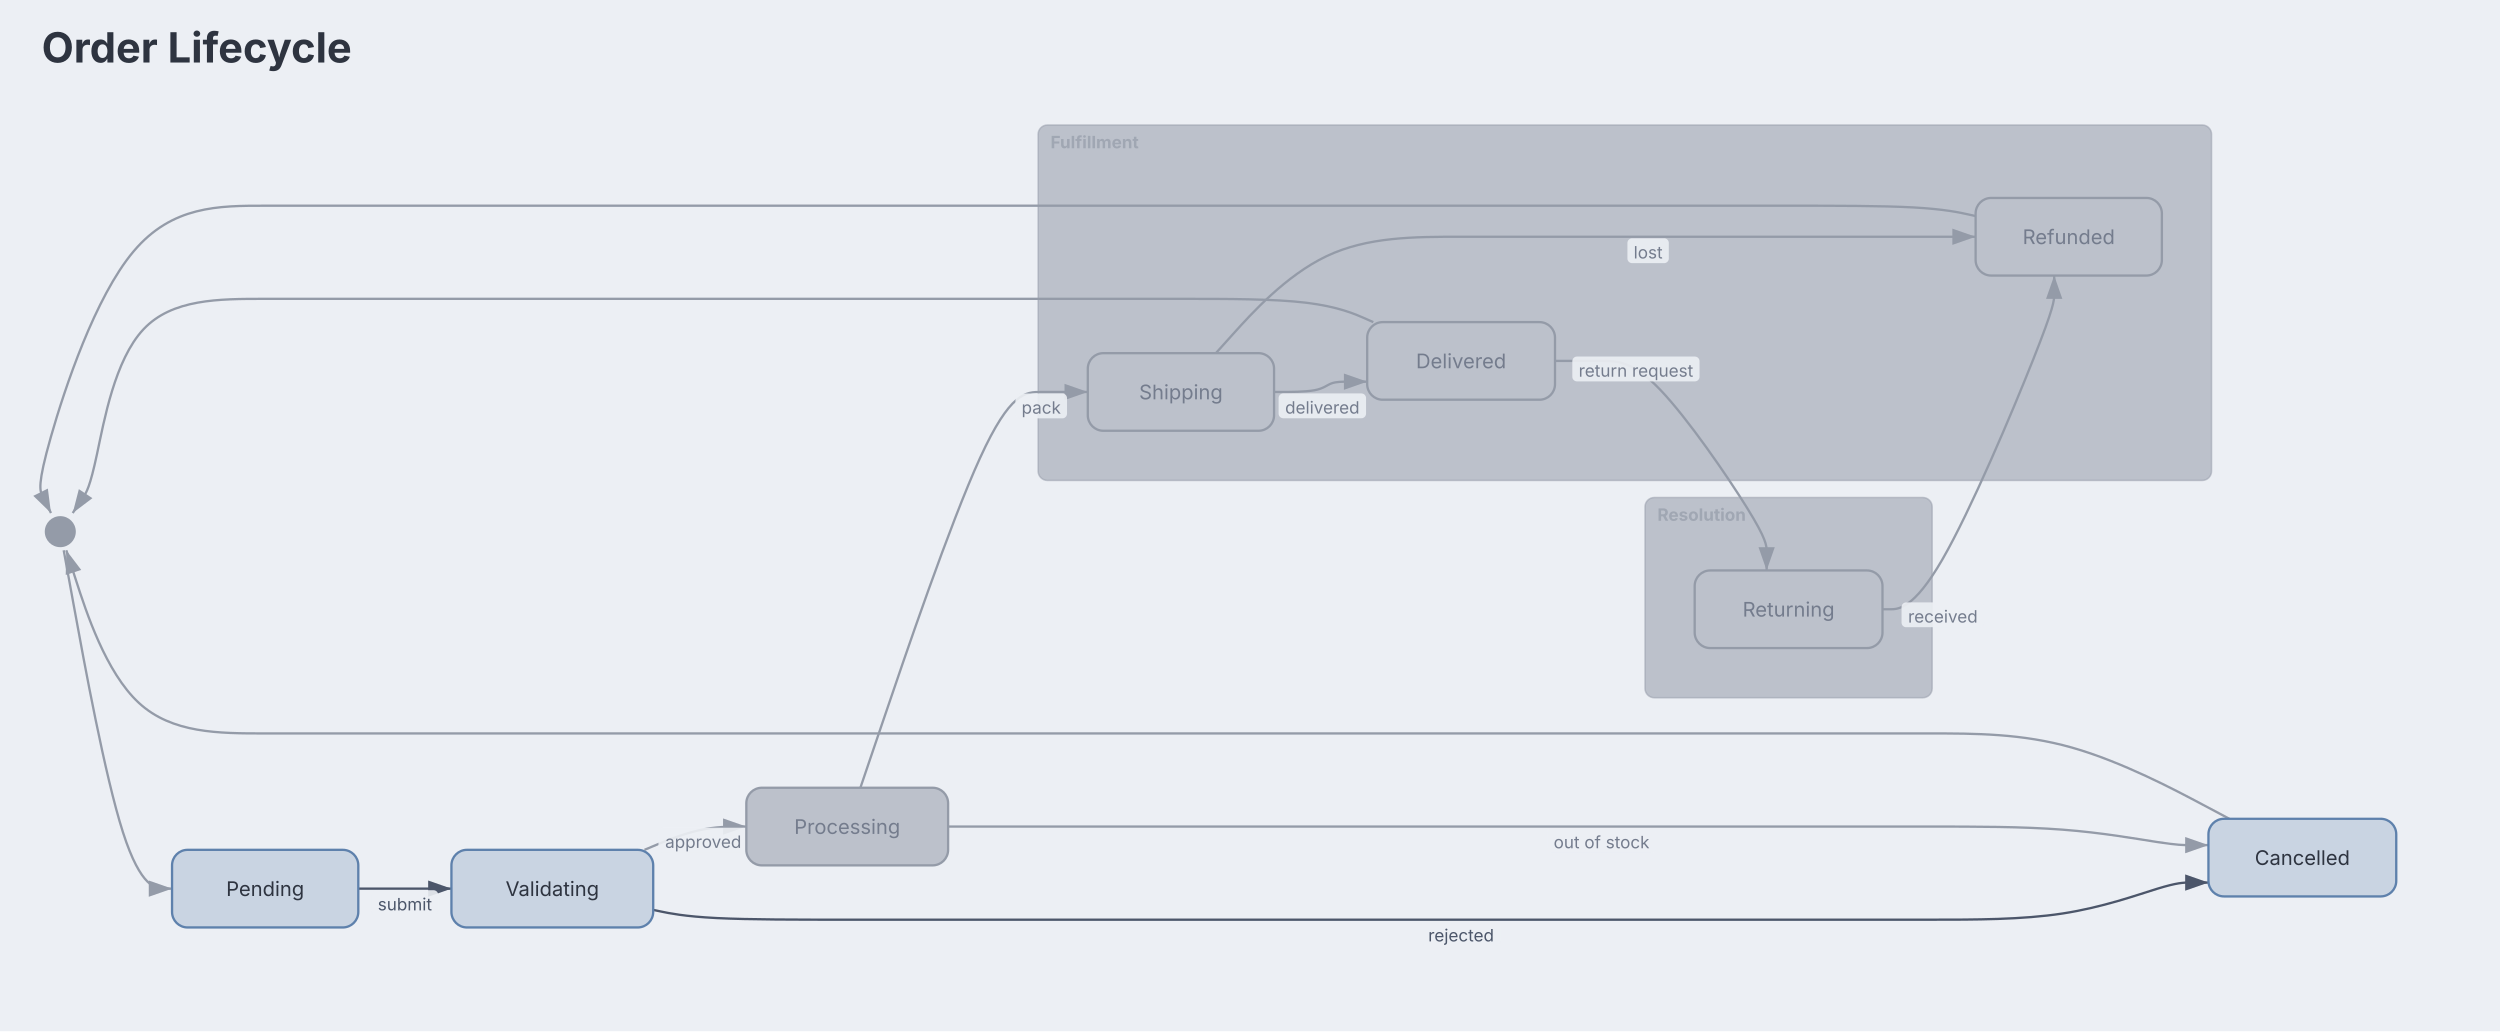
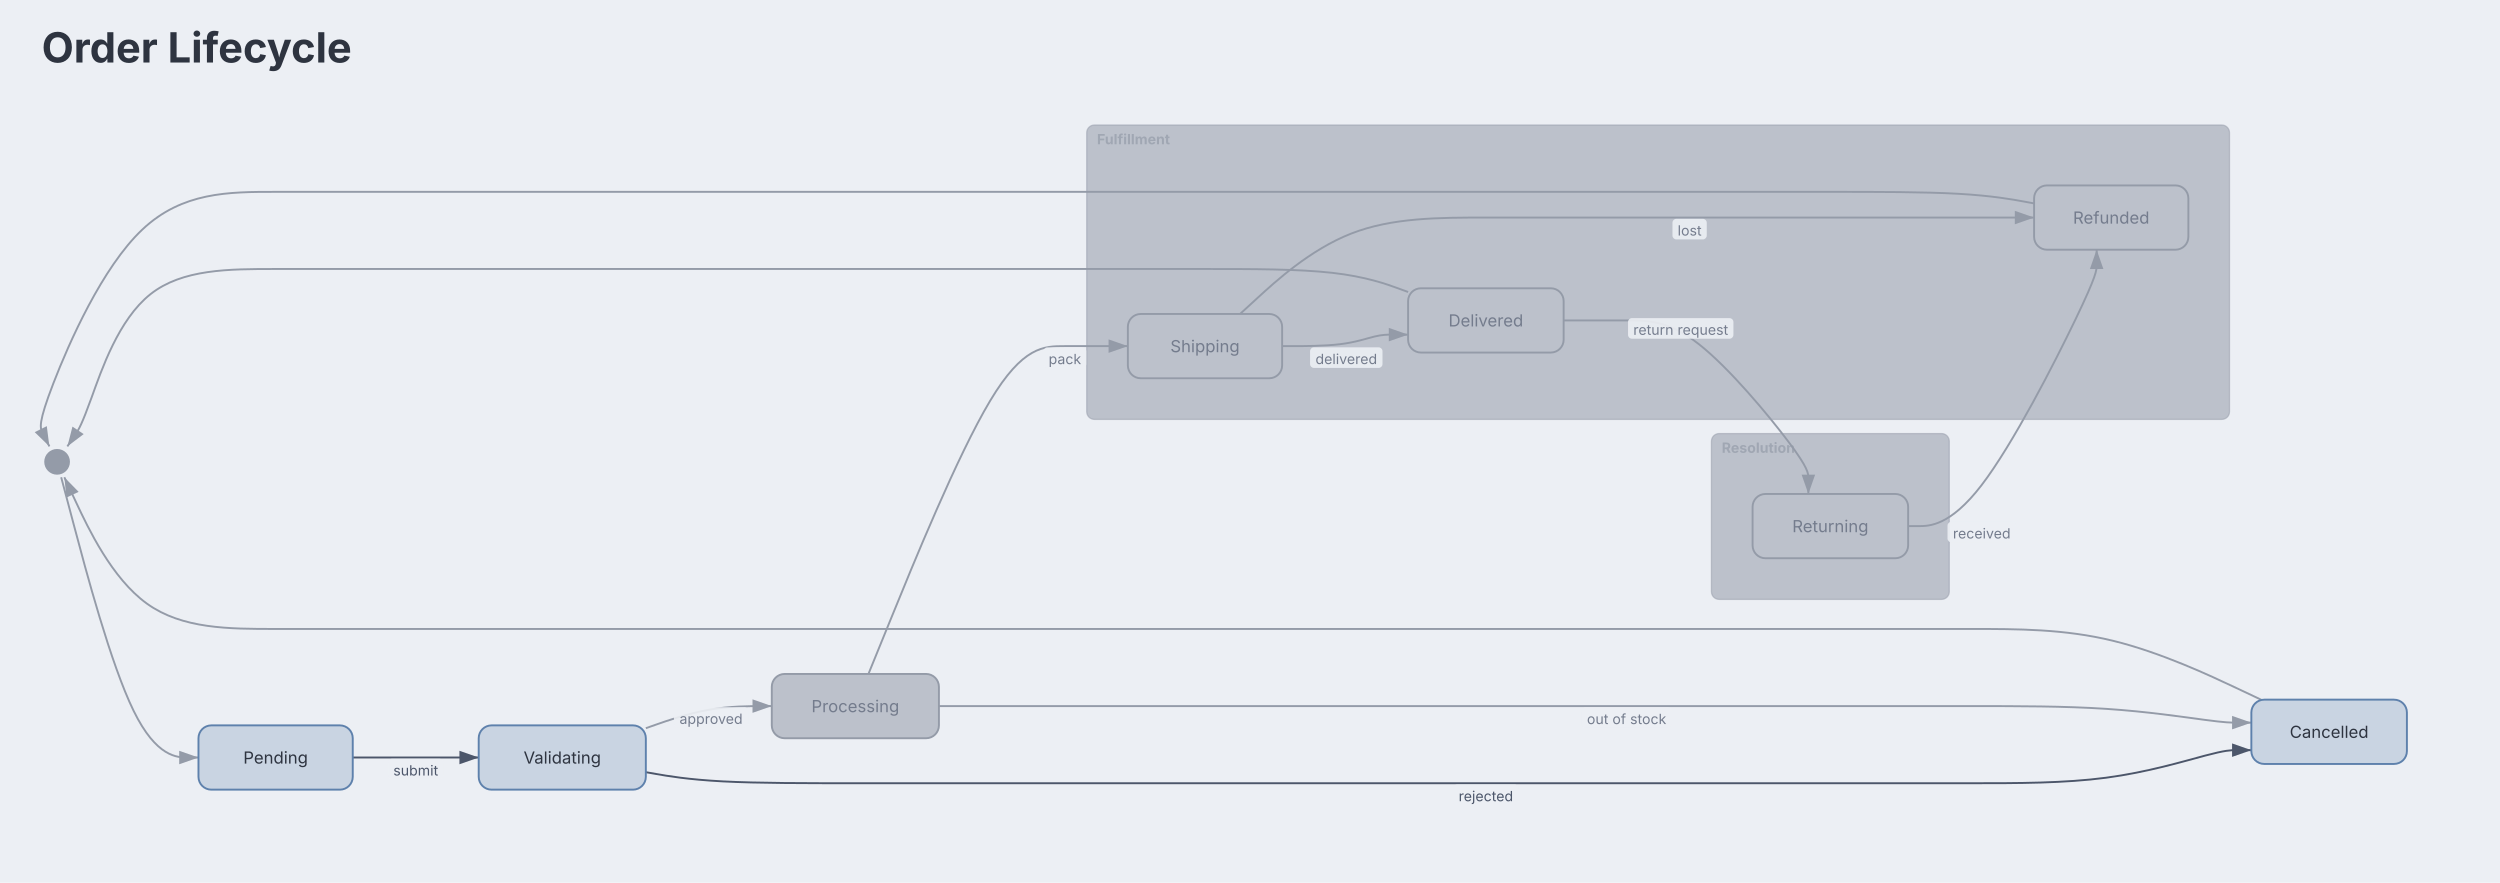
- <svg xmlns="http://www.w3.org/2000/svg" aria-describedby="dgmo-desc-f90bc583" role="img" aria-label="Order Lifecycle — State diagram" data-dgmo-cue="light" width="1200" height="494.978" viewBox="0 0 1200 494.978" preserveAspectRatio="xMidYMin meet" style="font-family: Inter, system-ui, Avenir, Helvetica, Arial, sans-serif; background: rgb(236, 239, 244);">
+ <svg xmlns="http://www.w3.org/2000/svg" aria-describedby="dgmo-desc-f90bc583" role="img" aria-label="Order Lifecycle — State diagram" data-dgmo-cue="light" width="1200" height="423.72" viewBox="0 0 1200 423.72" preserveAspectRatio="xMidYMin meet" style="font-family: Inter, system-ui, Avenir, Helvetica, Arial, sans-serif; background: rgb(236, 239, 244);">
  <style>.st-node:hover{filter:saturate(1.4) brightness(1.06)}.st-node{transition:filter .12s ease, opacity .12s ease}@media (hover:hover){svg:has(.st-node[data-node-id="pseudostate:[*]"]:hover) .st-edge-group:not([data-source="pseudostate:[*]"]):not([data-target="pseudostate:[*]"]){opacity:0.4}svg:has(.st-node[data-node-id="state:pending"]:hover) .st-edge-group:not([data-source="state:pending"]):not([data-target="state:pending"]){opacity:0.4}svg:has(.st-node[data-node-id="state:validating"]:hover) .st-edge-group:not([data-source="state:validating"]):not([data-target="state:validating"]){opacity:0.4}svg:has(.st-node[data-node-id="state:processing"]:hover) .st-edge-group:not([data-source="state:processing"]):not([data-target="state:processing"]){opacity:0.4}svg:has(.st-node[data-node-id="state:cancelled"]:hover) .st-edge-group:not([data-source="state:cancelled"]):not([data-target="state:cancelled"]){opacity:0.4}svg:has(.st-node[data-node-id="state:shipping"]:hover) .st-edge-group:not([data-source="state:shipping"]):not([data-target="state:shipping"]){opacity:0.4}svg:has(.st-node[data-node-id="state:delivered"]:hover) .st-edge-group:not([data-source="state:delivered"]):not([data-target="state:delivered"]){opacity:0.4}svg:has(.st-node[data-node-id="state:refunded"]:hover) .st-edge-group:not([data-source="state:refunded"]):not([data-target="state:refunded"]){opacity:0.4}svg:has(.st-node[data-node-id="state:returning"]:hover) .st-edge-group:not([data-source="state:returning"]):not([data-target="state:returning"]){opacity:0.4}}[data-dgmo-cue="light"] [data-node-toggle],[data-dgmo-cue="light"] [data-group-toggle],[data-dgmo-cue="light"] [data-section-toggle],[data-dgmo-cue="light"] [data-note-toggle]{cursor:pointer}[data-dgmo-cue="light"] [data-node-toggle]:hover&gt;rect:first-child,[data-dgmo-cue="light"] [data-group-toggle]:hover&gt;rect:first-child,[data-dgmo-cue="light"] [data-section-toggle]:hover&gt;rect:first-child,[data-dgmo-cue="light"] [data-note-toggle]:hover&gt;rect:first-child,[data-dgmo-cue="light"] [data-node-toggle]:hover&gt;path:first-child,[data-dgmo-cue="light"] [data-group-toggle]:hover&gt;path:first-child,[data-dgmo-cue="light"] [data-section-toggle]:hover&gt;path:first-child,[data-dgmo-cue="light"] [data-note-toggle]:hover&gt;path:first-child{filter:brightness(0.95)}[data-dgmo-cue="light"] [data-node-toggle]:hover&gt;rect[fill=transparent]:first-child,[data-dgmo-cue="light"] [data-group-toggle]:hover&gt;rect[fill=transparent]:first-child,[data-dgmo-cue="light"] [data-section-toggle]:hover&gt;rect[fill=transparent]:first-child,[data-dgmo-cue="light"] [data-note-toggle]:hover&gt;rect[fill=transparent]:first-child{fill:#000;fill-opacity:0.05}[data-dgmo-cue="light"] .dgmo-collapse-bar-preview{transition:opacity 120ms ease-out}[data-dgmo-cue="light"] [data-node-toggle]:hover&gt;.dgmo-collapse-bar-preview,[data-dgmo-cue="light"] [data-group-toggle]:hover&gt;.dgmo-collapse-bar-preview,[data-dgmo-cue="light"] [data-section-toggle]:hover&gt;.dgmo-collapse-bar-preview,[data-dgmo-cue="light"] [data-note-toggle]:hover&gt;.dgmo-collapse-bar-preview{opacity:0.35}[data-dgmo-cue="light"] [data-node-toggle]:focus-visible,[data-dgmo-cue="light"] [data-group-toggle]:focus-visible,[data-dgmo-cue="light"] [data-section-toggle]:focus-visible,[data-dgmo-cue="light"] [data-note-toggle]:focus-visible{outline:2px solid currentColor;outline-offset:2px}@media (prefers-reduced-motion:reduce){[data-dgmo-cue="light"] .dgmo-collapse-bar-preview{transition:none}}</style>
-   <rect class="dgmo-canvas-bg" x="0" y="0" width="1200" height="494.978" fill="#eceff4" />
+   <rect class="dgmo-canvas-bg" x="0" y="0" width="1200" height="423.72" fill="#eceff4" />
  <defs>
    <marker id="st-arrow" viewBox="0 0 10 7" refX="10" refY="3.5" markerWidth="10" markerHeight="7" orient="auto">
      <polygon points="0,0 10,3.5 0,7" fill="#4c566a" />
    </marker>
    <marker id="st-arrow-949ba8" viewBox="0 0 10 7" refX="10" refY="3.5" markerWidth="10" markerHeight="7" orient="auto">
      <polygon points="0,0 10,3.5 0,7" fill="#949ba8" />
    </marker>
  </defs>
  <text class="chart-title" x="20" y="30" text-anchor="start" fill="#2e3440" font-size="20" font-weight="bold" style="cursor: default;" data-line-number="1">Order Lifecycle</text>
-   <g transform="translate(20, 68.94027) scale(0.7450225)">
+   <g transform="translate(20, 67.40509) scale(0.617091)">
    <g class="st-group-wrapper" data-line-number="14" data-group-id="group:fulfillment" data-group-toggle="group:fulfillment" role="button" aria-expanded="true" aria-label="Collapse group Fulfillment" style="cursor: pointer;">
-       <rect x="642" y="-12" width="756" height="229" rx="6" fill="#bcc1cb" stroke="#949ba8" stroke-width="1" stroke-opacity="0.5" class="st-group" />
-       <text x="650" y="3" fill="#949ba8" font-size="11" font-weight="bold" opacity="0.7" class="st-group-label">Fulfillment</text>
+       <rect x="812.887" y="-12" width="888.912" height="229" rx="6" fill="#bcc1cb" stroke="#949ba8" stroke-width="1" stroke-opacity="0.5" class="st-group" />
+       <text x="820.887" y="3" fill="#949ba8" font-size="11" font-weight="bold" opacity="0.7" class="st-group-label">Fulfillment</text>
      <clipPath id="st-group-clip-groupfulfillment">
-         <rect x="642" y="-12" width="756" height="229" rx="6" />
+         <rect x="812.887" y="-12" width="888.912" height="229" rx="6" />
      </clipPath>
-       <rect x="642" y="213" width="756" height="4" fill="#949ba8" clip-path="url(#st-group-clip-groupfulfillment)" class="state-collapse-bar-preview dgmo-collapse-bar-preview" opacity="0" pointer-events="none" />
+       <rect x="812.887" y="213" width="888.912" height="4" fill="#949ba8" clip-path="url(#st-group-clip-groupfulfillment)" class="state-collapse-bar-preview dgmo-collapse-bar-preview" opacity="0" pointer-events="none" />
    </g>
    <g class="st-group-wrapper" data-line-number="23" data-group-id="group:resolution" data-group-toggle="group:resolution" role="button" aria-expanded="true" aria-label="Collapse group Resolution" style="cursor: pointer;">
-       <rect x="1033" y="228" width="185" height="129" rx="6" fill="#bcc1cb" stroke="#949ba8" stroke-width="1" stroke-opacity="0.5" class="st-group" />
-       <text x="1041" y="243" fill="#949ba8" font-size="11" font-weight="bold" opacity="0.7" class="st-group-label">Resolution</text>
+       <rect x="1298.825" y="228" width="185" height="129" rx="6" fill="#bcc1cb" stroke="#949ba8" stroke-width="1" stroke-opacity="0.5" class="st-group" />
+       <text x="1306.825" y="243" fill="#949ba8" font-size="11" font-weight="bold" opacity="0.7" class="st-group-label">Resolution</text>
      <clipPath id="st-group-clip-groupresolution">
-         <rect x="1033" y="228" width="185" height="129" rx="6" />
+         <rect x="1298.825" y="228" width="185" height="129" rx="6" />
      </clipPath>
-       <rect x="1033" y="353" width="185" height="4" fill="#949ba8" clip-path="url(#st-group-clip-groupresolution)" class="state-collapse-bar-preview dgmo-collapse-bar-preview" opacity="0" pointer-events="none" />
+       <rect x="1298.825" y="353" width="185" height="4" fill="#949ba8" clip-path="url(#st-group-clip-groupresolution)" class="state-collapse-bar-preview dgmo-collapse-bar-preview" opacity="0" pointer-events="none" />
    </g>
    <g class="st-edge-group" data-line-number="5" data-source="pseudostate:[*]" data-target="state:pending">
-       <path d="M14.191,262L20.826,298.333C27.461,334.667,40.73,407.333,52.365,443.667C64,480,74,480,79,480L84,480" fill="none" stroke="#949ba8" stroke-width="1.5" marker-end="url(#st-arrow-949ba8)" class="st-edge" />
+       <path d="M15.182,262L24.816,298.333C34.45,334.667,53.719,407.333,71.518,443.667C89.317,480,105.646,480,113.81,480L121.975,480" fill="none" stroke="#949ba8" stroke-width="1.5" marker-end="url(#st-arrow-949ba8)" class="st-edge" />
    </g>
    <g class="st-edge-group" data-line-number="8" data-source="state:pending" data-target="state:validating">
-       <path d="M204,480L209,480C214,480,224,480,234,480C244,480,254,480,259,480L264,480" fill="none" stroke="#4c566a" stroke-width="1.5" marker-end="url(#st-arrow)" class="st-edge" />
-       <rect x="212.532" y="481" width="42.936" height="16" rx="3" fill="#eceff4" opacity="0.9" class="st-edge-label-bg" />
-       <text x="234" y="494" text-anchor="middle" fill="#4c566a" font-size="11" class="st-edge-label">submit</text>
+       <path d="M241.975,480L250.14,480C258.304,480,274.633,480,290.963,480C307.292,480,323.621,480,331.785,480L339.95,480" fill="none" stroke="#4c566a" stroke-width="1.5" marker-end="url(#st-arrow)" class="st-edge" />
+       <rect x="269.494" y="481" width="42.936" height="16" rx="3" fill="#eceff4" opacity="0.9" class="st-edge-label-bg" />
+       <text x="290.962" y="494" text-anchor="middle" fill="#4c566a" font-size="11" class="st-edge-label">submit</text>
    </g>
    <g class="st-edge-group" data-line-number="11" data-source="state:validating" data-target="state:processing">
-       <path d="M388.375,455L394.313,452.5C400.25,450,412.125,445,423.063,442.5C434,440,444,440,449,440L454,440" fill="none" stroke="#949ba8" stroke-width="1.5" marker-end="url(#st-arrow-949ba8)" class="st-edge" />
-       <rect x="397.374" y="440.749" width="57.709" height="16" rx="3" fill="#eceff4" opacity="0.9" class="st-edge-label-bg" />
-       <text x="426.228" y="453.749" text-anchor="middle" fill="#747c8d" font-size="11" class="st-edge-label">approved</text>
+       <path d="M469.95,457.19L478.115,454.325C486.279,451.46,502.608,445.73,518.938,442.865C535.267,440,551.596,440,559.76,440L567.925,440" fill="none" stroke="#949ba8" stroke-width="1.5" marker-end="url(#st-arrow-949ba8)" class="st-edge" />
+       <rect x="491.811" y="440.85" width="57.709" height="16" rx="3" fill="#eceff4" opacity="0.9" class="st-edge-label-bg" />
+       <text x="520.666" y="453.85" text-anchor="middle" fill="#747c8d" font-size="11" class="st-edge-label">approved</text>
    </g>
    <g class="st-edge-group" data-line-number="12" data-source="state:validating" data-target="state:cancelled">
-       <path d="M394,493.684L399,494.737C404,495.789,414,497.895,434.833,498.947C455.667,500,487.333,500,519,500C550.667,500,582.333,500,603.167,500C624,500,634,500,654,500C674,500,704,500,734,500C764,500,794,500,824.083,500C854.167,500,884.333,500,914.5,500C944.667,500,974.833,500,994.917,500C1015,500,1025,500,1045.083,500C1065.167,500,1095.333,500,1125.5,500C1155.667,500,1185.833,500,1215.917,500C1246,500,1276,500,1302,496.013C1328,492.027,1350,484.053,1363,480.066C1376,476.08,1380,476.08,1384,476.08C1388,476.08,1392,476.08,1394,476.08L1396,476.08" fill="none" stroke="#4c566a" stroke-width="1.5" marker-end="url(#st-arrow)" class="st-edge" />
-       <rect x="889.177" y="501" width="50.647" height="16" rx="3" fill="#eceff4" opacity="0.9" class="st-edge-label-bg" />
-       <text x="914.5" y="514" text-anchor="middle" fill="#4c566a" font-size="11" class="st-edge-label">rejected</text>
+       <path d="M469.95,491.405L478.115,492.837C486.279,494.27,502.608,497.135,529.771,498.567C556.933,500,594.929,500,632.925,500C670.921,500,708.917,500,736.079,500C763.242,500,779.571,500,805.9,500C832.229,500,868.558,500,904.887,500C941.217,500,977.546,500,1013.958,500C1050.371,500,1086.867,500,1123.362,500C1159.858,500,1196.354,500,1222.767,500C1249.179,500,1265.508,500,1291.921,500C1318.333,500,1354.829,500,1391.325,500C1427.821,500,1464.317,500,1500.729,500C1537.142,500,1573.471,500,1605.8,495.713C1638.129,491.426,1666.458,482.852,1682.623,478.565C1698.787,474.278,1702.787,474.278,1706.787,474.278C1710.787,474.278,1714.787,474.278,1716.787,474.278L1718.787,474.278" fill="none" stroke="#4c566a" stroke-width="1.5" marker-end="url(#st-arrow)" class="st-edge" />
+       <rect x="1098.039" y="501" width="50.647" height="16" rx="3" fill="#eceff4" opacity="0.9" class="st-edge-label-bg" />
+       <text x="1123.362" y="514" text-anchor="middle" fill="#4c566a" font-size="11" class="st-edge-label">rejected</text>
    </g>
    <g class="st-edge-group" data-line-number="16" data-source="state:processing" data-target="state:shipping">
-       <path d="M527.482,415L541.902,372.5C556.321,330,585.161,245,604.58,202.5C624,160,634,160,644,160C654,160,664,160,669,160L674,160" fill="none" stroke="#949ba8" stroke-width="1.5" marker-end="url(#st-arrow-949ba8)" class="st-edge" />
-       <rect x="627.383" y="161" width="33.234" height="16" rx="3" fill="#eceff4" opacity="0.9" class="st-edge-label-bg" />
-       <text x="644" y="174" text-anchor="middle" fill="#747c8d" font-size="11" class="st-edge-label">pack</text>
+       <path d="M643.102,415L660.404,372.5C677.706,330,712.309,245,737.775,202.5C763.242,160,779.571,160,795.9,160C812.229,160,828.558,160,836.723,160L844.887,160" fill="none" stroke="#949ba8" stroke-width="1.5" marker-end="url(#st-arrow-949ba8)" class="st-edge" />
+       <rect x="779.283" y="161" width="33.234" height="16" rx="3" fill="#eceff4" opacity="0.9" class="st-edge-label-bg" />
+       <text x="795.9" y="174" text-anchor="middle" fill="#747c8d" font-size="11" class="st-edge-label">pack</text>
    </g>
    <g class="st-edge-group" data-line-number="17" data-source="state:processing" data-target="state:cancelled">
-       <path d="M584,440L589,440C594,440,604,440,614,440C624,440,634,440,654,440C674,440,704,440,734,440C764,440,794,440,824.083,440C854.167,440,884.333,440,914.5,440C944.667,440,974.833,440,994.917,440C1015,440,1025,440,1045.083,440C1065.167,440,1095.333,440,1125.5,440C1155.667,440,1185.833,440,1215.917,440C1246,440,1276,440,1302,441.993C1328,443.987,1350,447.973,1363,449.967C1376,451.96,1380,451.96,1384,451.96C1388,451.96,1392,451.96,1394,451.96L1396,451.96" fill="none" stroke="#949ba8" stroke-width="1.5" marker-end="url(#st-arrow-949ba8)" class="st-edge" />
-       <rect x="970.062" y="441" width="69.875" height="16" rx="3" fill="#eceff4" opacity="0.9" class="st-edge-label-bg" />
-       <text x="1005" y="454" text-anchor="middle" fill="#747c8d" font-size="11" class="st-edge-label">out of stock</text>
+       <path d="M697.925,440L706.09,440C714.254,440,730.583,440,746.912,440C763.242,440,779.571,440,805.9,440C832.229,440,868.558,440,904.887,440C941.217,440,977.546,440,1013.958,440C1050.371,440,1086.867,440,1123.362,440C1159.858,440,1196.354,440,1222.767,440C1249.179,440,1265.508,440,1291.921,440C1318.333,440,1354.829,440,1391.325,440C1427.821,440,1464.317,440,1500.729,440C1537.142,440,1573.471,440,1605.8,442.143C1638.129,444.287,1666.458,448.574,1682.623,450.717C1698.787,452.861,1702.787,452.861,1706.787,452.861C1710.787,452.861,1714.787,452.861,1716.787,452.861L1718.787,452.861" fill="none" stroke="#949ba8" stroke-width="1.5" marker-end="url(#st-arrow-949ba8)" class="st-edge" />
+       <rect x="1197.912" y="441" width="69.875" height="16" rx="3" fill="#eceff4" opacity="0.9" class="st-edge-label-bg" />
+       <text x="1232.85" y="454" text-anchor="middle" fill="#747c8d" font-size="11" class="st-edge-label">out of stock</text>
    </g>
    <g class="st-edge-group" data-line-number="20" data-source="state:shipping" data-target="state:delivered">
-       <path d="M794,160L799,160C804,160,814,160,820,158.895C826,157.79,828,155.58,831,154.475C834,153.37,838,153.37,842,153.37C846,153.37,850,153.37,852,153.37L854,153.37" fill="none" stroke="#949ba8" stroke-width="1.5" marker-end="url(#st-arrow-949ba8)" class="st-edge" />
-       <rect x="796.926" y="160.94" width="56.345" height="16" rx="3" fill="#eceff4" opacity="0.9" class="st-edge-label-bg" />
-       <text x="825.098" y="173.94" text-anchor="middle" fill="#747c8d" font-size="11" class="st-edge-label">delivered</text>
+       <path d="M964.887,160L973.052,160C981.217,160,997.546,160,1009.875,158.509C1022.204,157.017,1030.533,154.034,1036.698,152.543C1042.862,151.051,1046.862,151.051,1050.862,151.051C1054.862,151.051,1058.862,151.051,1060.862,151.051L1062.862,151.051" fill="none" stroke="#949ba8" stroke-width="1.5" marker-end="url(#st-arrow-949ba8)" class="st-edge" />
+       <rect x="986.612" y="160.959" width="56.345" height="16" rx="3" fill="#eceff4" opacity="0.9" class="st-edge-label-bg" />
+       <text x="1014.785" y="173.959" text-anchor="middle" fill="#747c8d" font-size="11" class="st-edge-label">delivered</text>
    </g>
    <g class="st-edge-group" data-line-number="21" data-source="state:shipping" data-target="state:refunded">
-       <path d="M756.5,135L767.75,122.5C779,110,801.5,85,827.833,72.5C854.167,60,884.333,60,914.5,60C944.667,60,974.833,60,994.917,60C1015,60,1025,60,1045.083,60C1065.167,60,1095.333,60,1125.5,60C1155.667,60,1185.833,60,1205.917,60C1226,60,1236,60,1241,60L1246,60" fill="none" stroke="#949ba8" stroke-width="1.5" marker-end="url(#st-arrow-949ba8)" class="st-edge" />
-       <rect x="1021.667" y="61" width="26.667" height="16" rx="3" fill="#eceff4" opacity="0.9" class="st-edge-label-bg" />
-       <text x="1035" y="74" text-anchor="middle" fill="#747c8d" font-size="11" class="st-edge-label">lost</text>
+       <path d="M932.134,135L945.758,122.5C959.381,110,986.628,85,1018.499,72.5C1050.371,60,1086.867,60,1123.362,60C1159.858,60,1196.354,60,1222.767,60C1249.179,60,1265.508,60,1291.921,60C1318.333,60,1354.829,60,1391.325,60C1427.821,60,1464.317,60,1490.729,60C1517.142,60,1533.471,60,1541.635,60L1549.8,60" fill="none" stroke="#949ba8" stroke-width="1.5" marker-end="url(#st-arrow-949ba8)" class="st-edge" />
+       <rect x="1268.504" y="61" width="26.667" height="16" rx="3" fill="#eceff4" opacity="0.9" class="st-edge-label-bg" />
+       <text x="1281.837" y="74" text-anchor="middle" fill="#747c8d" font-size="11" class="st-edge-label">lost</text>
    </g>
    <g class="st-edge-group" data-line-number="25" data-source="state:delivered" data-target="state:returning">
-       <path d="M975,140L980,140C985,140,995,140,1005,140C1015,140,1025,140,1042.727,158.5C1060.453,177,1085.906,214,1098.633,234.5C1111.359,255,1111.359,259,1111.359,263C1111.359,267,1111.359,271,1111.359,273L1111.359,275" fill="none" stroke="#949ba8" stroke-width="1.5" marker-end="url(#st-arrow-949ba8)" class="st-edge" />
-       <rect x="986.157" y="137.189" width="81.975" height="16" rx="3" fill="#eceff4" opacity="0.9" class="st-edge-label-bg" />
-       <text x="1027.145" y="150.189" text-anchor="middle" fill="#747c8d" font-size="11" class="st-edge-label">return request</text>
+       <path d="M1183.862,140L1192.027,140C1200.192,140,1216.521,140,1232.85,140C1249.179,140,1265.508,140,1289.07,158.5C1312.631,177,1343.424,214,1358.821,234.5C1374.218,255,1374.218,259,1374.218,263C1374.218,267,1374.218,271,1374.218,273L1374.218,275" fill="none" stroke="#949ba8" stroke-width="1.5" marker-end="url(#st-arrow-949ba8)" class="st-edge" />
+       <rect x="1233.944" y="138.232" width="81.975" height="16" rx="3" fill="#eceff4" opacity="0.9" class="st-edge-label-bg" />
+       <text x="1274.931" y="151.232" text-anchor="middle" fill="#747c8d" font-size="11" class="st-edge-label">return request</text>
    </g>
    <g class="st-edge-group" data-line-number="28" data-source="state:returning" data-target="state:refunded">
-       <path d="M1186,300L1191,300C1196,300,1206,300,1224.438,268.167C1242.875,236.333,1269.75,172.667,1283.188,138.833C1296.625,105,1296.625,101,1296.625,97C1296.625,93,1296.625,89,1296.625,87L1296.625,85" fill="none" stroke="#949ba8" stroke-width="1.5" marker-end="url(#st-arrow-949ba8)" class="st-edge" />
-       <rect x="1198.276" y="295.575" width="53.232" height="16" rx="3" fill="#eceff4" opacity="0.9" class="st-edge-label-bg" />
-       <text x="1224.892" y="308.575" text-anchor="middle" fill="#747c8d" font-size="11" class="st-edge-label">received</text>
+       <path d="M1451.825,300L1459.99,300C1468.154,300,1484.483,300,1508.92,268.167C1533.357,236.333,1565.902,172.667,1582.175,138.833C1598.447,105,1598.447,101,1598.447,97C1598.447,93,1598.447,89,1598.447,87L1598.447,85" fill="none" stroke="#949ba8" stroke-width="1.5" marker-end="url(#st-arrow-949ba8)" class="st-edge" />
+       <rect x="1482.458" y="296.634" width="53.232" height="16" rx="3" fill="#eceff4" opacity="0.9" class="st-edge-label-bg" />
+       <text x="1509.074" y="309.634" text-anchor="middle" fill="#747c8d" font-size="11" class="st-edge-label">received</text>
    </g>
    <g class="st-edge-group" data-line-number="30" data-source="state:cancelled" data-target="pseudostate:[*]">
-       <path d="M1409.469,435L1392.224,425.833C1374.979,416.667,1340.49,398.333,1308.245,389.167C1276,380,1246,380,1215.917,380C1185.833,380,1155.667,380,1125.5,380C1095.333,380,1065.167,380,1045.083,380C1025,380,1015,380,994.917,380C974.833,380,944.667,380,914.5,380C884.333,380,854.167,380,824.083,380C794,380,764,380,734,380C704,380,674,380,654,380C634,380,624,380,603.167,380C582.333,380,550.667,380,519,380C487.333,380,455.667,380,424,380C392.333,380,360.667,380,329,380C297.333,380,265.667,380,234.833,380C204,380,174,380,144,380C114,380,84,380,62.646,360.333C41.292,340.667,28.585,301.333,22.231,281.667L15.877,262" fill="none" stroke="#949ba8" stroke-width="1.5" marker-end="url(#st-arrow-949ba8)" class="st-edge" />
+       <path d="M1726.323,435L1706.902,425.833C1687.482,416.667,1648.641,398.333,1611.056,389.167C1573.471,380,1537.142,380,1500.729,380C1464.317,380,1427.821,380,1391.325,380C1354.829,380,1318.333,380,1291.921,380C1265.508,380,1249.179,380,1222.767,380C1196.354,380,1159.858,380,1123.362,380C1086.867,380,1050.371,380,1013.958,380C977.546,380,941.217,380,904.887,380C868.558,380,832.229,380,805.9,380C779.571,380,763.242,380,736.079,380C708.917,380,670.921,380,632.925,380C594.929,380,556.933,380,518.938,380C480.942,380,442.946,380,404.95,380C366.954,380,328.958,380,291.796,380C254.633,380,218.304,380,181.975,380C145.646,380,109.317,380,81.926,360.333C54.535,340.667,36.082,301.333,26.856,281.667L17.63,262" fill="none" stroke="#949ba8" stroke-width="1.5" marker-end="url(#st-arrow-949ba8)" class="st-edge" />
    </g>
    <g class="st-edge-group" data-line-number="31" data-source="state:refunded" data-target="pseudostate:[*]">
-       <path d="M1246,46.667L1241,45.556C1236,44.444,1226,42.222,1205.917,41.111C1185.833,40,1155.667,40,1125.5,40C1095.333,40,1065.167,40,1045.083,40C1025,40,1015,40,994.917,40C974.833,40,944.667,40,914.5,40C884.333,40,854.167,40,824.083,40C794,40,764,40,734,40C704,40,674,40,654,40C634,40,624,40,603.167,40C582.333,40,550.667,40,519,40C487.333,40,455.667,40,424,40C392.333,40,360.667,40,329,40C297.333,40,265.667,40,234.833,40C204,40,174,40,144,40C114,40,84,40,59.211,69.422C34.422,98.845,14.845,157.689,5.95,188.9C-2.944,220.111,-1.155,223.689,0.633,227.267C2.422,230.845,4.211,234.422,5.106,236.211L6,238" fill="none" stroke="#949ba8" stroke-width="1.5" marker-end="url(#st-arrow-949ba8)" class="st-edge" />
+       <path d="M1549.8,48.99L1541.635,47.491C1533.471,45.993,1517.142,42.997,1490.729,41.498C1464.317,40,1427.821,40,1391.325,40C1354.829,40,1318.333,40,1291.921,40C1265.508,40,1249.179,40,1222.767,40C1196.354,40,1159.858,40,1123.362,40C1086.867,40,1050.371,40,1013.958,40C977.546,40,941.217,40,904.887,40C868.558,40,832.229,40,805.9,40C779.571,40,763.242,40,736.079,40C708.917,40,670.921,40,632.925,40C594.929,40,556.933,40,518.938,40C480.942,40,442.946,40,404.95,40C366.954,40,328.958,40,291.796,40C254.633,40,218.304,40,181.975,40C145.646,40,109.317,40,78.199,69.422C47.081,98.845,21.174,157.689,9.115,188.9C-2.944,220.111,-1.155,223.689,0.633,227.267C2.422,230.845,4.211,234.422,5.106,236.211L6,238" fill="none" stroke="#949ba8" stroke-width="1.5" marker-end="url(#st-arrow-949ba8)" class="st-edge" />
    </g>
    <g class="st-edge-group" data-line-number="32" data-source="state:delivered" data-target="pseudostate:[*]">
-       <path d="M857.938,115L852.281,112.5C846.625,110,835.313,105,814.656,102.5C794,100,764,100,734,100C704,100,674,100,654,100C634,100,624,100,603.167,100C582.333,100,550.667,100,519,100C487.333,100,455.667,100,424,100C392.333,100,360.667,100,329,100C297.333,100,265.667,100,234.833,100C204,100,174,100,144,100C114,100,84,100,65.552,119.672C47.104,139.344,40.209,178.687,35.651,200.023C31.094,221.359,28.875,224.687,26.656,228.015C24.438,231.344,22.219,234.672,21.109,236.336L20,238" fill="none" stroke="#949ba8" stroke-width="1.5" marker-end="url(#st-arrow-949ba8)" class="st-edge" />
+       <path d="M1062.862,117.897L1054.698,114.914C1046.533,111.931,1030.204,105.966,1003.875,102.983C977.546,100,941.217,100,904.887,100C868.558,100,832.229,100,805.9,100C779.571,100,763.242,100,736.079,100C708.917,100,670.921,100,632.925,100C594.929,100,556.933,100,518.938,100C480.942,100,442.946,100,404.95,100C366.954,100,328.958,100,291.796,100C254.633,100,218.304,100,181.975,100C145.646,100,109.317,100,84.54,119.672C59.763,139.344,46.538,178.687,38.816,200.023C31.094,221.359,28.875,224.687,26.656,228.015C24.438,231.344,22.219,234.672,21.109,236.336L20,238" fill="none" stroke="#949ba8" stroke-width="1.5" marker-end="url(#st-arrow-949ba8)" class="st-edge" />
    </g>
    <g transform="translate(12, 250)" class="st-node" data-line-number="5" data-node-id="pseudostate:[*]" style="cursor: pointer;">
      <circle cx="0" cy="0" r="10" fill="#949ba8" stroke="none" />
    </g>
-     <g transform="translate(144, 480)" class="st-node" data-line-number="7" data-node-id="state:pending" style="cursor: pointer;">
+     <g transform="translate(181.975, 480)" class="st-node" data-line-number="7" data-node-id="state:pending" style="cursor: pointer;">
      <rect x="-60" y="-25" width="120" height="50" rx="10" ry="10" fill="#c9d4e2" stroke="#5e81ac" stroke-width="1.5" />
      <text x="0" y="0" text-anchor="middle" dominant-baseline="central" fill="#2e3440" font-size="13">Pending</text>
    </g>
-     <g transform="translate(329, 480)" class="st-node" data-line-number="10" data-node-id="state:validating" style="cursor: pointer;">
+     <g transform="translate(404.95, 480)" class="st-node" data-line-number="10" data-node-id="state:validating" style="cursor: pointer;">
      <rect x="-65" y="-25" width="130" height="50" rx="10" ry="10" fill="#c9d4e2" stroke="#5e81ac" stroke-width="1.5" />
      <text x="0" y="0" text-anchor="middle" dominant-baseline="central" fill="#2e3440" font-size="13">Validating</text>
    </g>
-     <g transform="translate(519, 440)" class="st-node" data-line-number="15" data-node-id="state:processing" style="cursor: pointer;">
+     <g transform="translate(632.925, 440)" class="st-node" data-line-number="15" data-node-id="state:processing" style="cursor: pointer;">
      <rect x="-65" y="-25" width="130" height="50" rx="10" ry="10" fill="#bcc1cb" stroke="#949ba8" stroke-width="1.5" />
      <text x="0" y="0" text-anchor="middle" dominant-baseline="central" fill="#747c8d" font-size="13">Processing</text>
    </g>
-     <g transform="translate(1456.5, 460)" class="st-node" data-line-number="12" data-node-id="state:cancelled" style="cursor: pointer;">
+     <g transform="translate(1779.287, 460)" class="st-node" data-line-number="12" data-node-id="state:cancelled" style="cursor: pointer;">
      <rect x="-60.5" y="-25" width="121" height="50" rx="10" ry="10" fill="#c9d4e2" stroke="#5e81ac" stroke-width="1.5" />
      <text x="0" y="0" text-anchor="middle" dominant-baseline="central" fill="#2e3440" font-size="13">Cancelled</text>
    </g>
-     <g transform="translate(734, 160)" class="st-node" data-line-number="19" data-node-id="state:shipping" style="cursor: pointer;">
+     <g transform="translate(904.8875, 160)" class="st-node" data-line-number="19" data-node-id="state:shipping" style="cursor: pointer;">
      <rect x="-60" y="-25" width="120" height="50" rx="10" ry="10" fill="#bcc1cb" stroke="#949ba8" stroke-width="1.5" />
      <text x="0" y="0" text-anchor="middle" dominant-baseline="central" fill="#747c8d" font-size="13">Shipping</text>
    </g>
-     <g transform="translate(914.5, 140)" class="st-node" data-line-number="24" data-node-id="state:delivered" style="cursor: pointer;">
+     <g transform="translate(1123.362, 140)" class="st-node" data-line-number="24" data-node-id="state:delivered" style="cursor: pointer;">
      <rect x="-60.5" y="-25" width="121" height="50" rx="10" ry="10" fill="#bcc1cb" stroke="#949ba8" stroke-width="1.5" />
      <text x="0" y="0" text-anchor="middle" dominant-baseline="central" fill="#747c8d" font-size="13">Delivered</text>
    </g>
-     <g transform="translate(1306, 60)" class="st-node" data-line-number="21" data-node-id="state:refunded" style="cursor: pointer;">
+     <g transform="translate(1609.8, 60)" class="st-node" data-line-number="21" data-node-id="state:refunded" style="cursor: pointer;">
      <rect x="-60" y="-25" width="120" height="50" rx="10" ry="10" fill="#bcc1cb" stroke="#949ba8" stroke-width="1.5" />
      <text x="0" y="0" text-anchor="middle" dominant-baseline="central" fill="#747c8d" font-size="13">Refunded</text>
    </g>
-     <g transform="translate(1125.5, 300)" class="st-node" data-line-number="27" data-node-id="state:returning" style="cursor: pointer;">
+     <g transform="translate(1391.325, 300)" class="st-node" data-line-number="27" data-node-id="state:returning" style="cursor: pointer;">
      <rect x="-60.5" y="-25" width="121" height="50" rx="10" ry="10" fill="#bcc1cb" stroke="#949ba8" stroke-width="1.5" />
      <text x="0" y="0" text-anchor="middle" dominant-baseline="central" fill="#747c8d" font-size="13">Returning</text>
    </g>
  </g>
</svg>
